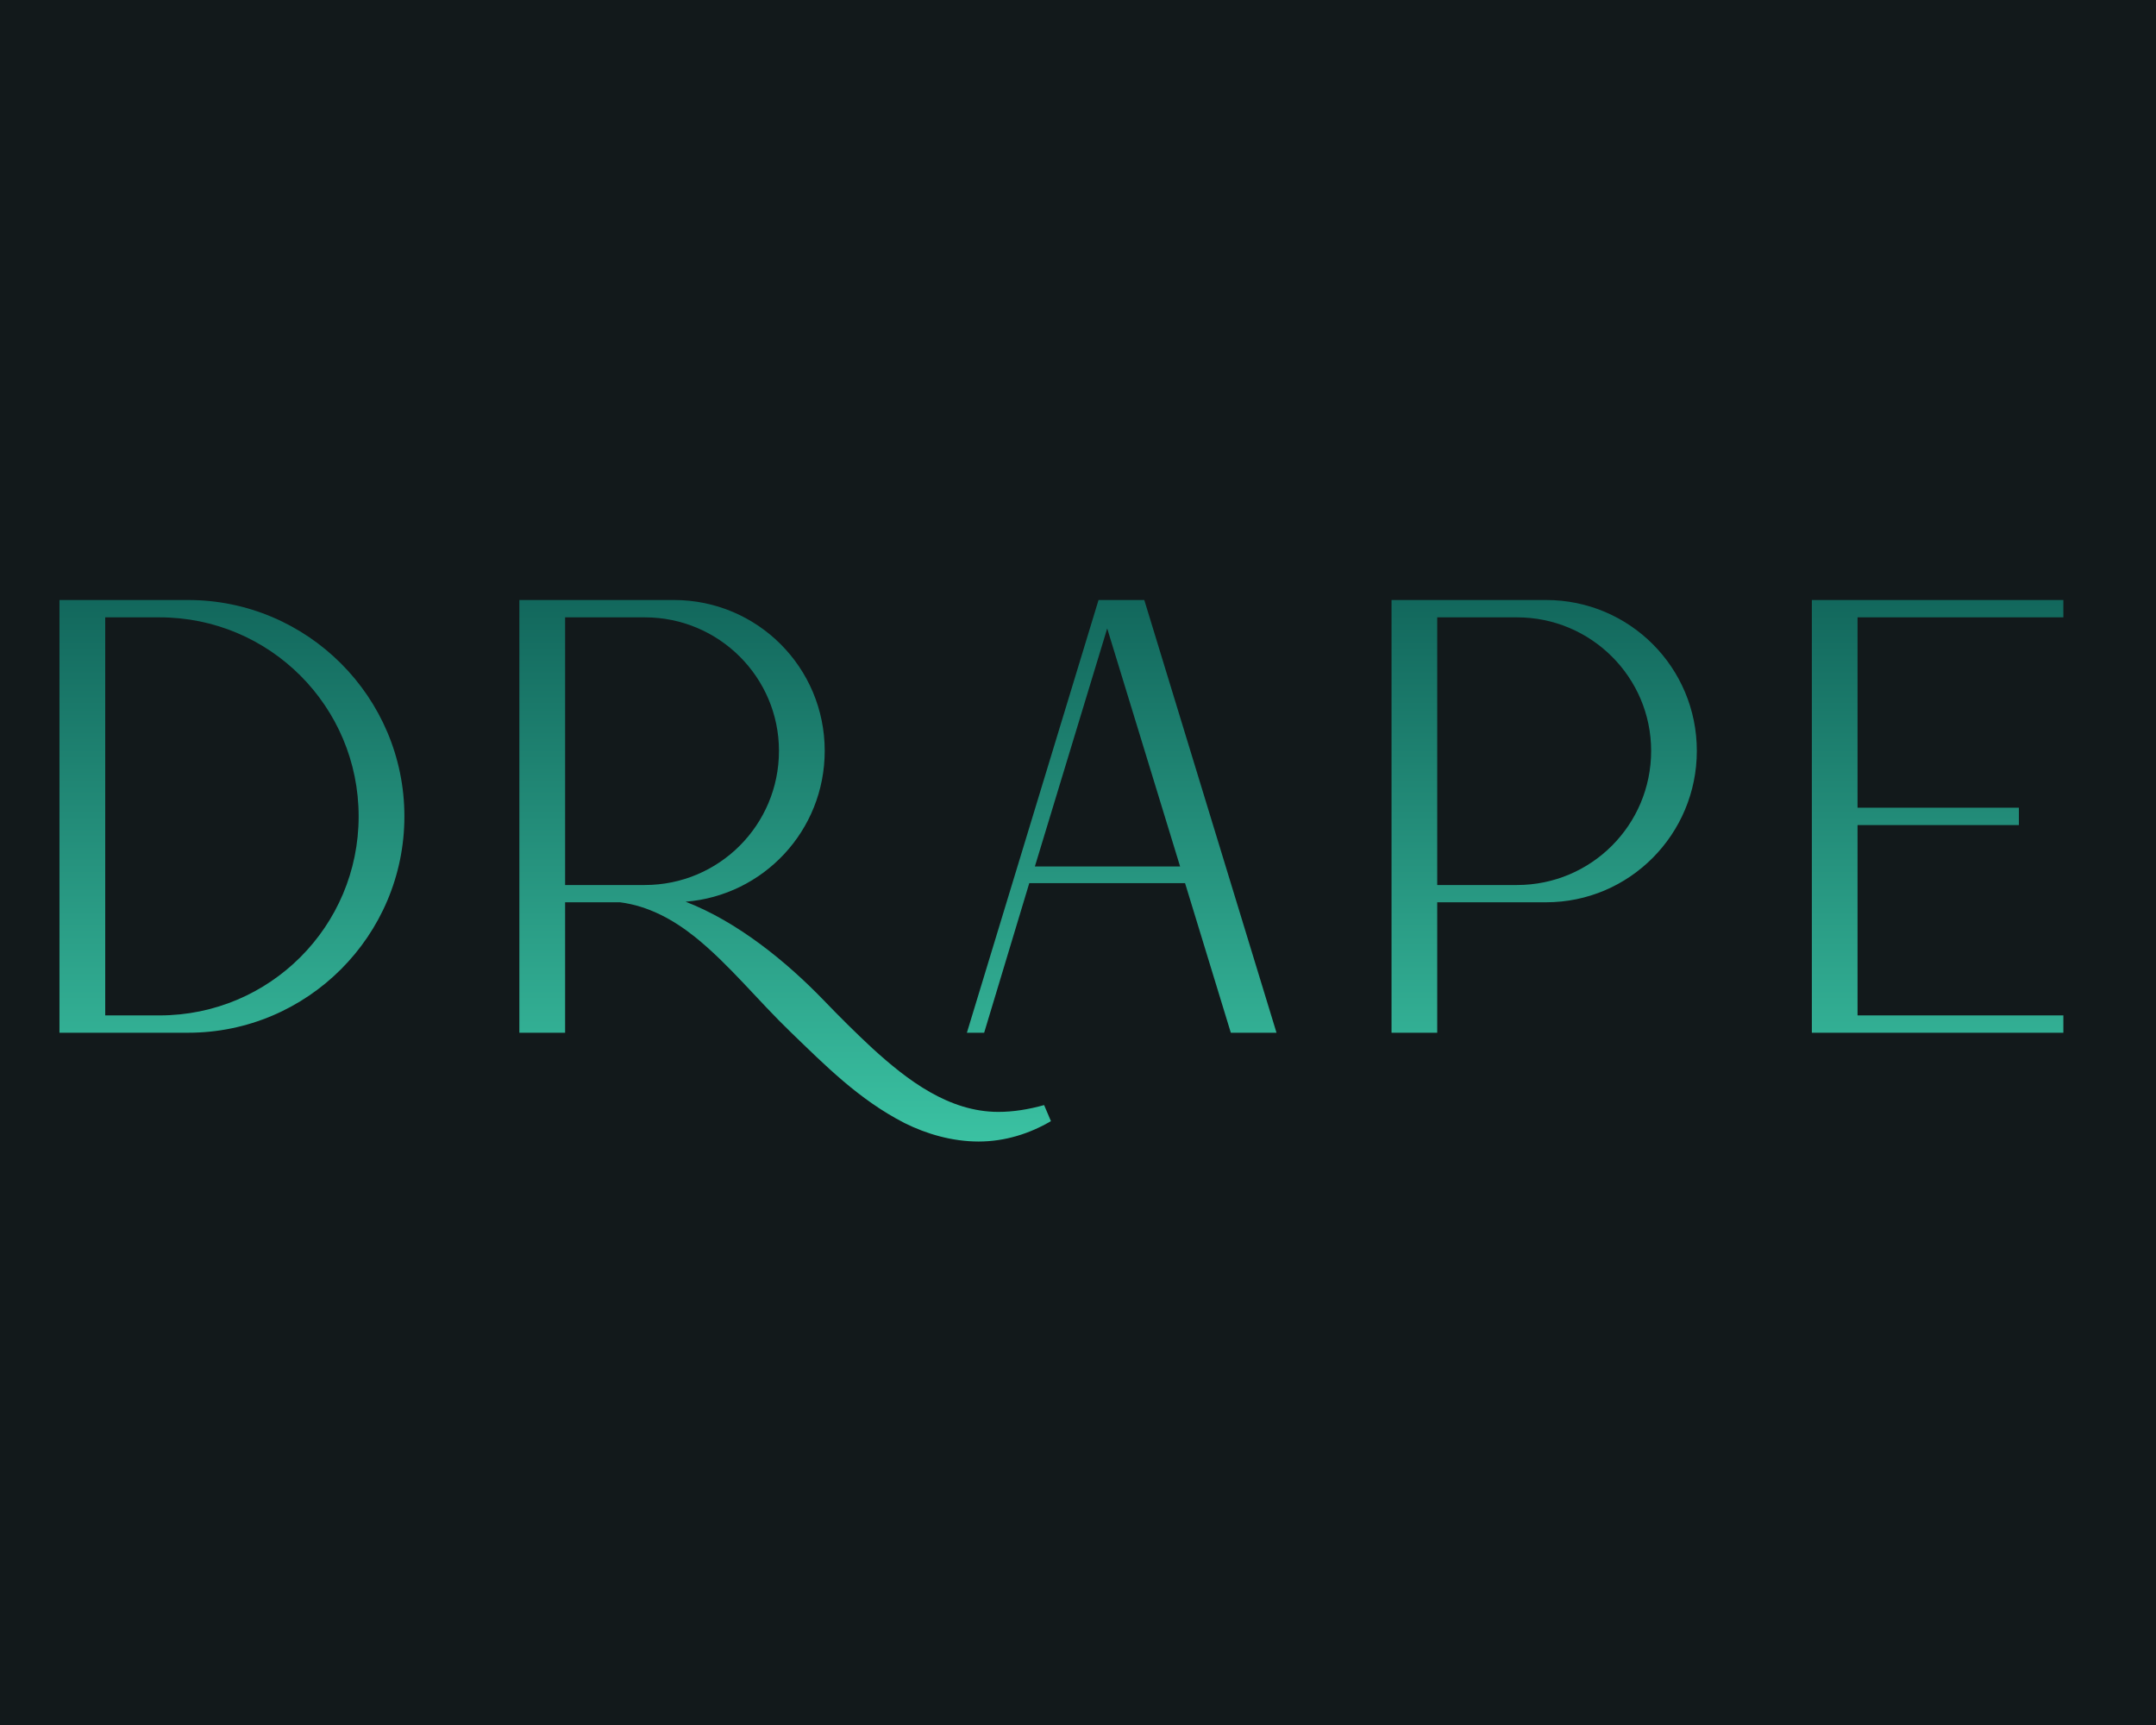
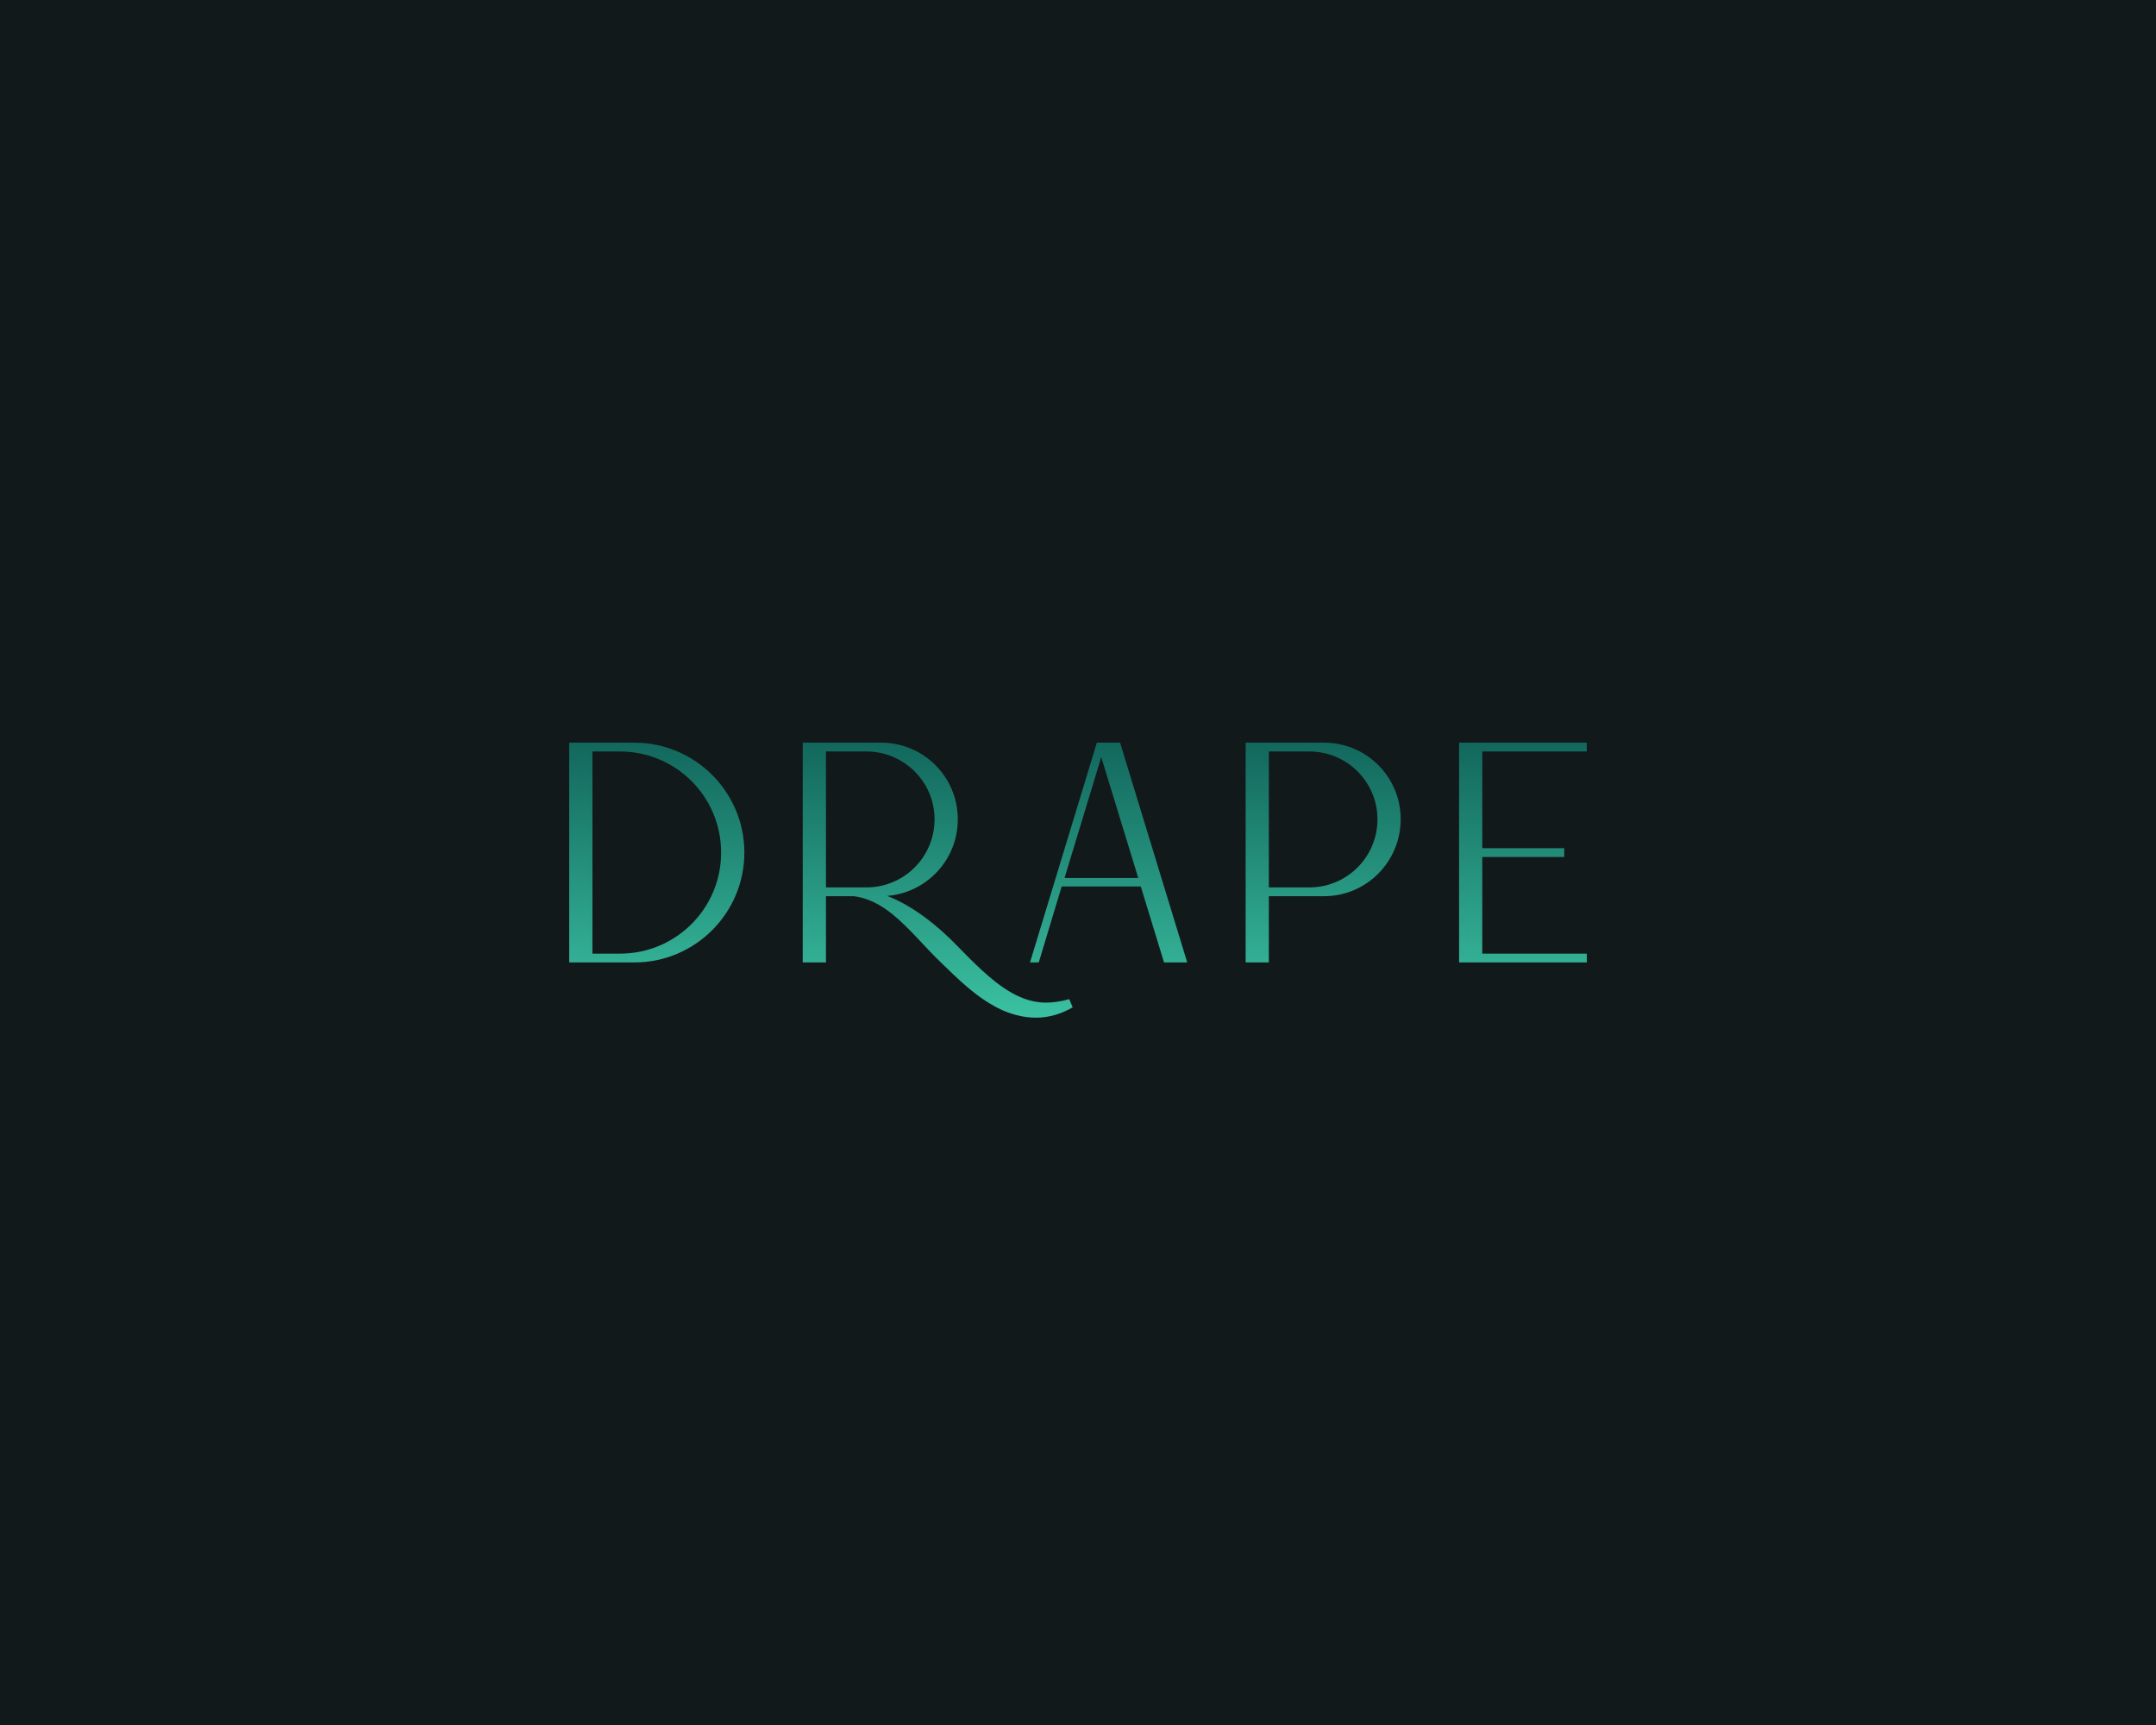
- <svg xmlns="http://www.w3.org/2000/svg" version="1.1" width="1280" height="1024" viewBox="320 420 650 200" xml:space="preserve">
+ <svg xmlns="http://www.w3.org/2000/svg" version="1.1" width="1280" height="1024" viewBox="0 0 1280 1024" xml:space="preserve">
  <defs>
</defs>
  <g transform="matrix(1 0 0 1 640 512)" id="background-logo">
    <rect style="stroke: none; stroke-width: 0; stroke-dasharray: none; stroke-linecap: butt; stroke-dashoffset: 0; stroke-linejoin: miter; stroke-miterlimit: 4; fill: rgb(18,25,27); fill-rule: nonzero; opacity: 1;" paint-order="stroke" x="-640" y="-512" rx="0" ry="0" width="1280" height="1024" />
  </g>
  <g transform="matrix(1.921154 0 0 1.921154 640 522.4929)" id="text-logo">
    <g style="" paint-order="stroke">
      <g transform="matrix(1 0 0 1 5.684342e-14 0)" id="text-logo-path-0">
        <linearGradient id="SVGID_340943" gradientUnits="userSpaceOnUse" gradientTransform="matrix(1 0 0 1 2.91 -67.9)" x1="185.464" y1="-17.377" x2="185.464" y2="92.233">
          <stop offset="0%" style="stop-color:rgb(10,85,78);stop-opacity: 1" />
          <stop offset="100%" style="stop-color:rgb(62,201,168);stop-opacity: 1" />
        </linearGradient>
        <path style="stroke: rgb(255,255,255); stroke-width: 0; stroke-dasharray: none; stroke-linecap: butt; stroke-dashoffset: 0; stroke-linejoin: miter; stroke-miterlimit: 4; fill: url(#SVGID_340943); fill-rule: nonzero; opacity: 1;" paint-order="stroke" transform=" translate(-160.145, 25.415)" d="M 2.91 0 L 23.09 0 C 41.81 0 57.04 -15.23 57.04 -33.95 C 57.04 -52.67 41.81 -67.9 23.09 -67.9 L 2.91 -67.9 Z M 18.62 -2.72 L 10.09 -2.72 L 10.09 -65.18 L 18.62 -65.18 C 35.89 -65.18 49.86 -51.22 49.86 -33.95 C 49.86 -16.68 35.89 -2.72 18.62 -2.72 Z M 99.33 -67.9 L 75.08 -67.9 L 75.08 0 L 82.26 0 L 82.26 -20.47 L 90.89 -20.47 C 95.35 -19.89 99.23 -17.75 102.63 -15.04 C 108.06 -10.67 112.42 -5.14 117.76 0 C 123 5.04 128.33 10.48 135.51 14.16 C 139 15.91 143.07 17.07 147.15 17.07 C 151.32 17.07 155.2 15.81 158.5 13.87 L 157.43 11.35 C 155.01 12.03 152.58 12.42 150.25 12.42 C 142.49 12.42 135.99 7.47 130.47 2.43 C 127.85 0 125.32 -2.52 122.8 -5.14 C 116.89 -11.25 109.22 -17.46 101.17 -20.56 C 113.39 -21.53 123 -31.72 123 -44.23 C 123 -57.33 112.42 -67.9 99.33 -67.9 Z M 94.77 -23.18 L 82.26 -23.18 L 82.26 -65.18 L 94.77 -65.18 C 106.41 -65.18 115.82 -55.77 115.82 -44.23 C 115.82 -32.59 106.41 -23.18 94.77 -23.18 Z M 145.31 0 L 148.02 0 L 155.1 -23.47 L 179.55 -23.47 L 186.73 0 L 193.9 0 L 173.15 -67.9 L 165.97 -67.9 Z M 178.77 -26.09 L 155.98 -26.09 L 167.33 -63.44 Z M 211.95 0 L 219.12 0 L 219.12 -20.47 L 236.2 -20.47 C 249.29 -20.47 259.86 -31.14 259.86 -44.23 C 259.86 -57.33 249.29 -67.9 236.2 -67.9 L 211.95 -67.9 Z M 231.64 -23.18 L 219.12 -23.18 L 219.12 -65.18 L 231.64 -65.18 C 243.28 -65.18 252.69 -55.77 252.69 -44.23 C 252.69 -32.59 243.28 -23.18 231.64 -23.18 Z M 285.08 -2.72 L 285.08 -32.59 L 310.4 -32.59 L 310.4 -35.31 L 285.08 -35.31 L 285.08 -65.18 L 317.38 -65.18 L 317.38 -67.9 L 277.91 -67.9 L 277.91 0 L 317.38 0 L 317.38 -2.72 Z" stroke-linecap="round" />
      </g>
    </g>
  </g>
</svg>
